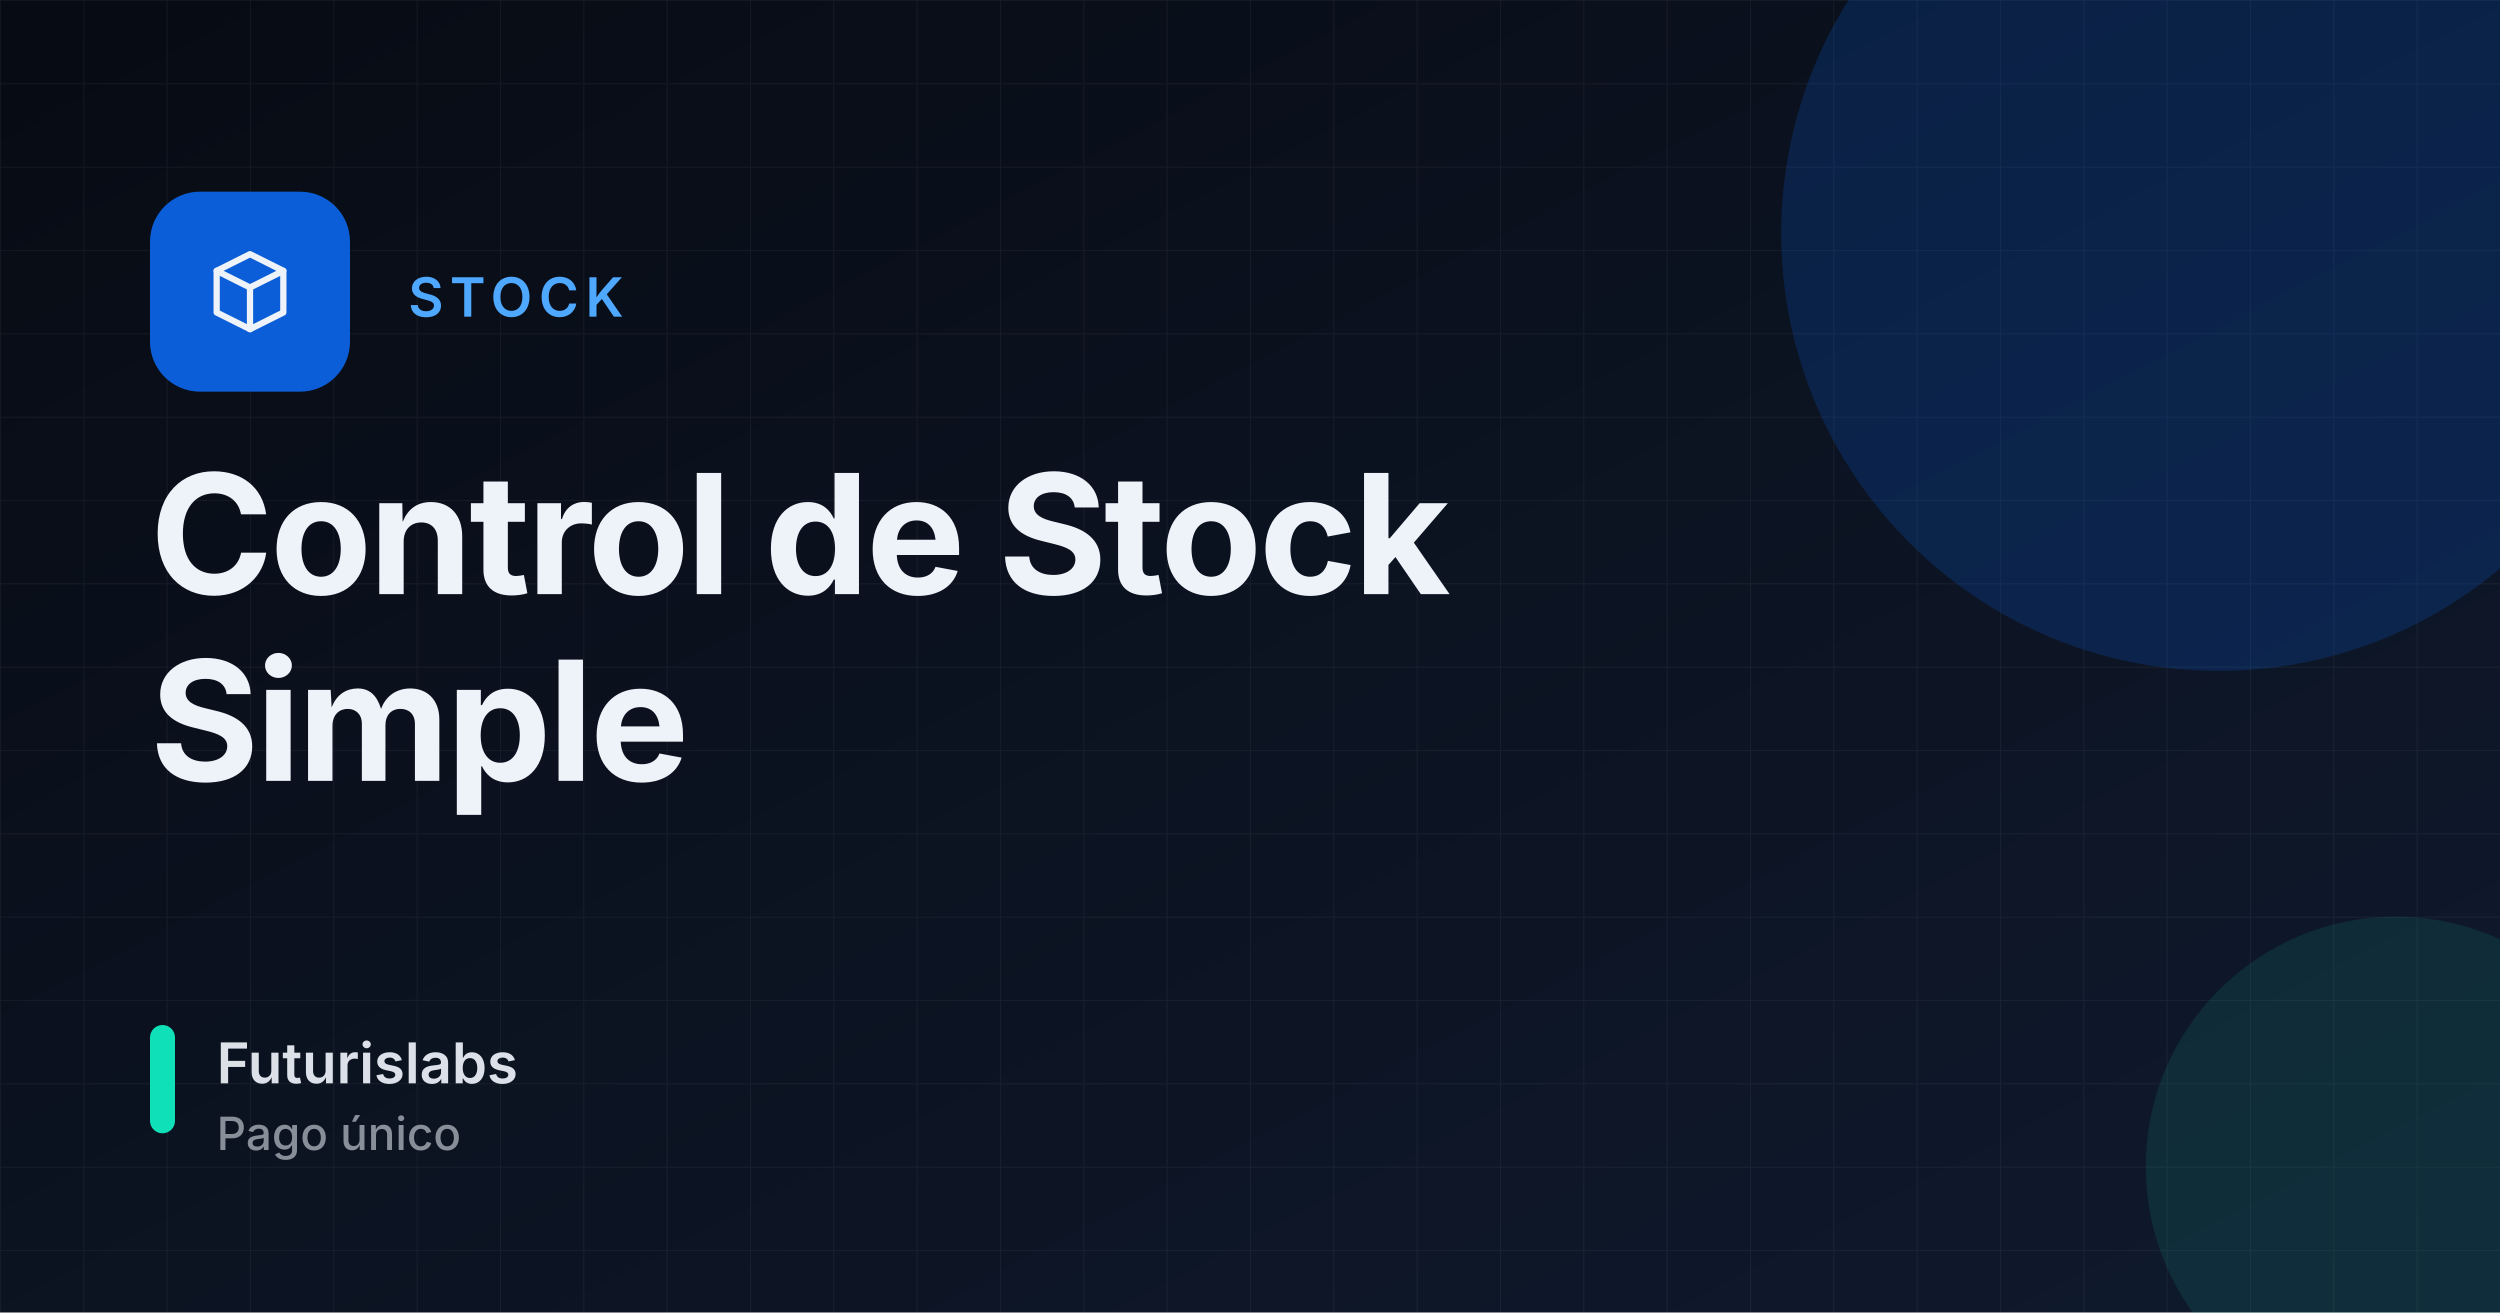
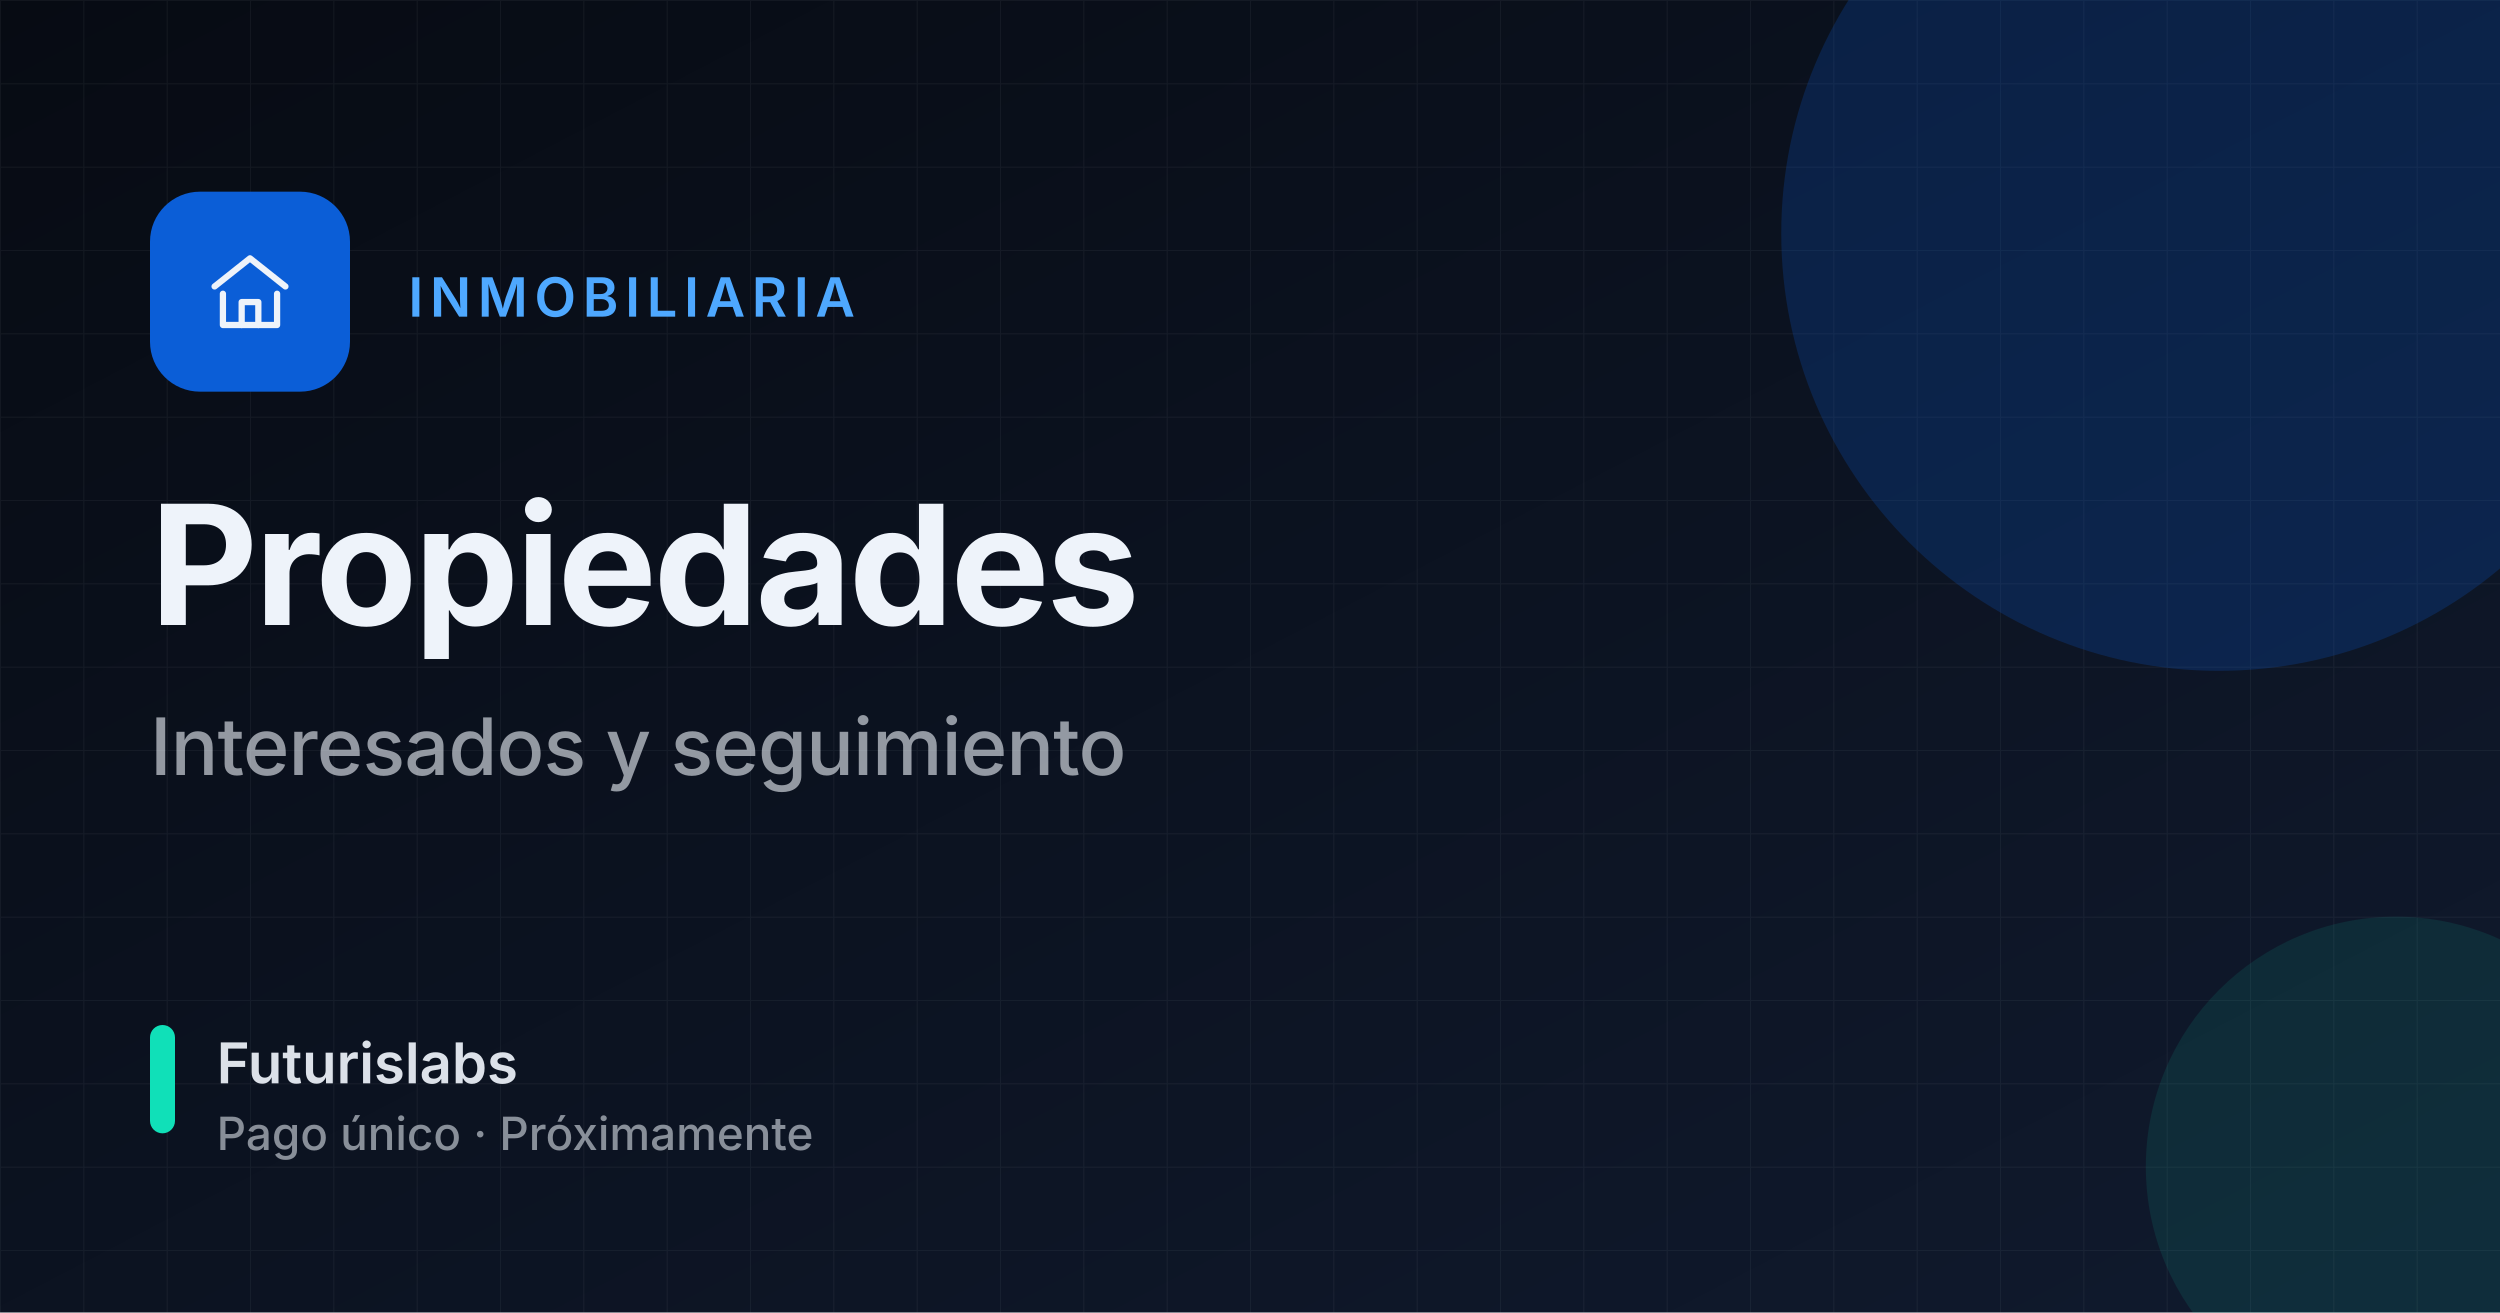
- <svg xmlns="http://www.w3.org/2000/svg" width="1200" height="630" viewBox="0 0 1200 630" role="img" aria-label="Control de Stock Simple">
+ <svg xmlns="http://www.w3.org/2000/svg" width="1200" height="630" viewBox="0 0 1200 630" role="img" aria-label="Propiedades">
  <defs>
    <linearGradient id="bg" x1="0" y1="0" x2="1" y2="1">
      <stop offset="0" stop-color="#070b13" />
      <stop offset="1" stop-color="#101a2e" />
    </linearGradient>
    <pattern id="grid" width="40" height="40" patternUnits="userSpaceOnUse">
      <path d="M40 0H0V40" fill="none" stroke="#eef3fa" stroke-opacity="0.05" stroke-width="1" />
    </pattern>
  </defs>
  <rect width="1200" height="630" fill="url(#bg)" />
  <rect width="1200" height="630" fill="url(#grid)" />
  <circle cx="1065" cy="112" r="210" fill="#0b5ed7" fill-opacity="0.22" />
  <circle cx="1150" cy="560" r="120" fill="#10e0b8" fill-opacity="0.1" />
  <rect x="72" y="92" width="96" height="96" rx="24" fill="#0b5ed7" />
  <g transform="translate(96 116)" fill="none" stroke="#eef3fa" stroke-width="3" stroke-linecap="round" stroke-linejoin="round">
-     <path d="M24 6l16 8v20l-16 8-16-8V14l16-8Z" />
-     <path d="M8 14l16 8 16-8M24 22v20" />
+     <path d="M7 21.5 24 8l17 13.5" />
+     <path d="M11 25v15h26V25" />
+     <path d="M20 40V29h8v11" />
  </g>
-   <text x="196" y="152" font-family="'Space Grotesk', 'Inter', ui-sans-serif, system-ui, -apple-system, sans-serif" font-size="26" font-weight="600" letter-spacing="3.2" fill="#4ea8ff">STOCK</text>
-   <text x="72" y="285.2" font-family="'Space Grotesk', 'Inter', ui-sans-serif, system-ui, -apple-system, sans-serif" font-size="80" font-weight="700" letter-spacing="-1.6" fill="#eef3fa">Control de Stock</text>
-   <text x="72" y="374.8" font-family="'Space Grotesk', 'Inter', ui-sans-serif, system-ui, -apple-system, sans-serif" font-size="80" font-weight="700" letter-spacing="-1.6" fill="#eef3fa">Simple</text>
+   <text x="196" y="152" font-family="'Space Grotesk', 'Inter', ui-sans-serif, system-ui, -apple-system, sans-serif" font-size="26" font-weight="600" letter-spacing="3.2" fill="#4ea8ff">INMOBILIARIA</text>
+   <text x="72" y="300" font-family="'Space Grotesk', 'Inter', ui-sans-serif, system-ui, -apple-system, sans-serif" font-size="80" font-weight="700" letter-spacing="-1.6" fill="#eef3fa">Propiedades</text>
+   <text x="72" y="372" font-family="'Space Grotesk', 'Inter', ui-sans-serif, system-ui, -apple-system, sans-serif" font-size="38" font-weight="500" letter-spacing="-0.4" fill="#eef3fa" fill-opacity="0.6">Interesados y seguimiento</text>
  <rect x="72" y="492" width="12" height="52" rx="6" fill="#10e0b8" />
  <text x="104" y="520" font-family="'Space Grotesk', 'Inter', ui-sans-serif, system-ui, -apple-system, sans-serif" font-size="27" font-weight="600" fill="#eef3fa" fill-opacity="0.92">Futurislabs</text>
-   <text x="104" y="552" font-family="'Space Grotesk', 'Inter', ui-sans-serif, system-ui, -apple-system, sans-serif" font-size="22" font-weight="500" fill="#eef3fa" fill-opacity="0.55">Pago único</text>
+   <text x="104" y="552" font-family="'Space Grotesk', 'Inter', ui-sans-serif, system-ui, -apple-system, sans-serif" font-size="22" font-weight="500" fill="#eef3fa" fill-opacity="0.55">Pago único · Próximamente</text>
</svg>
